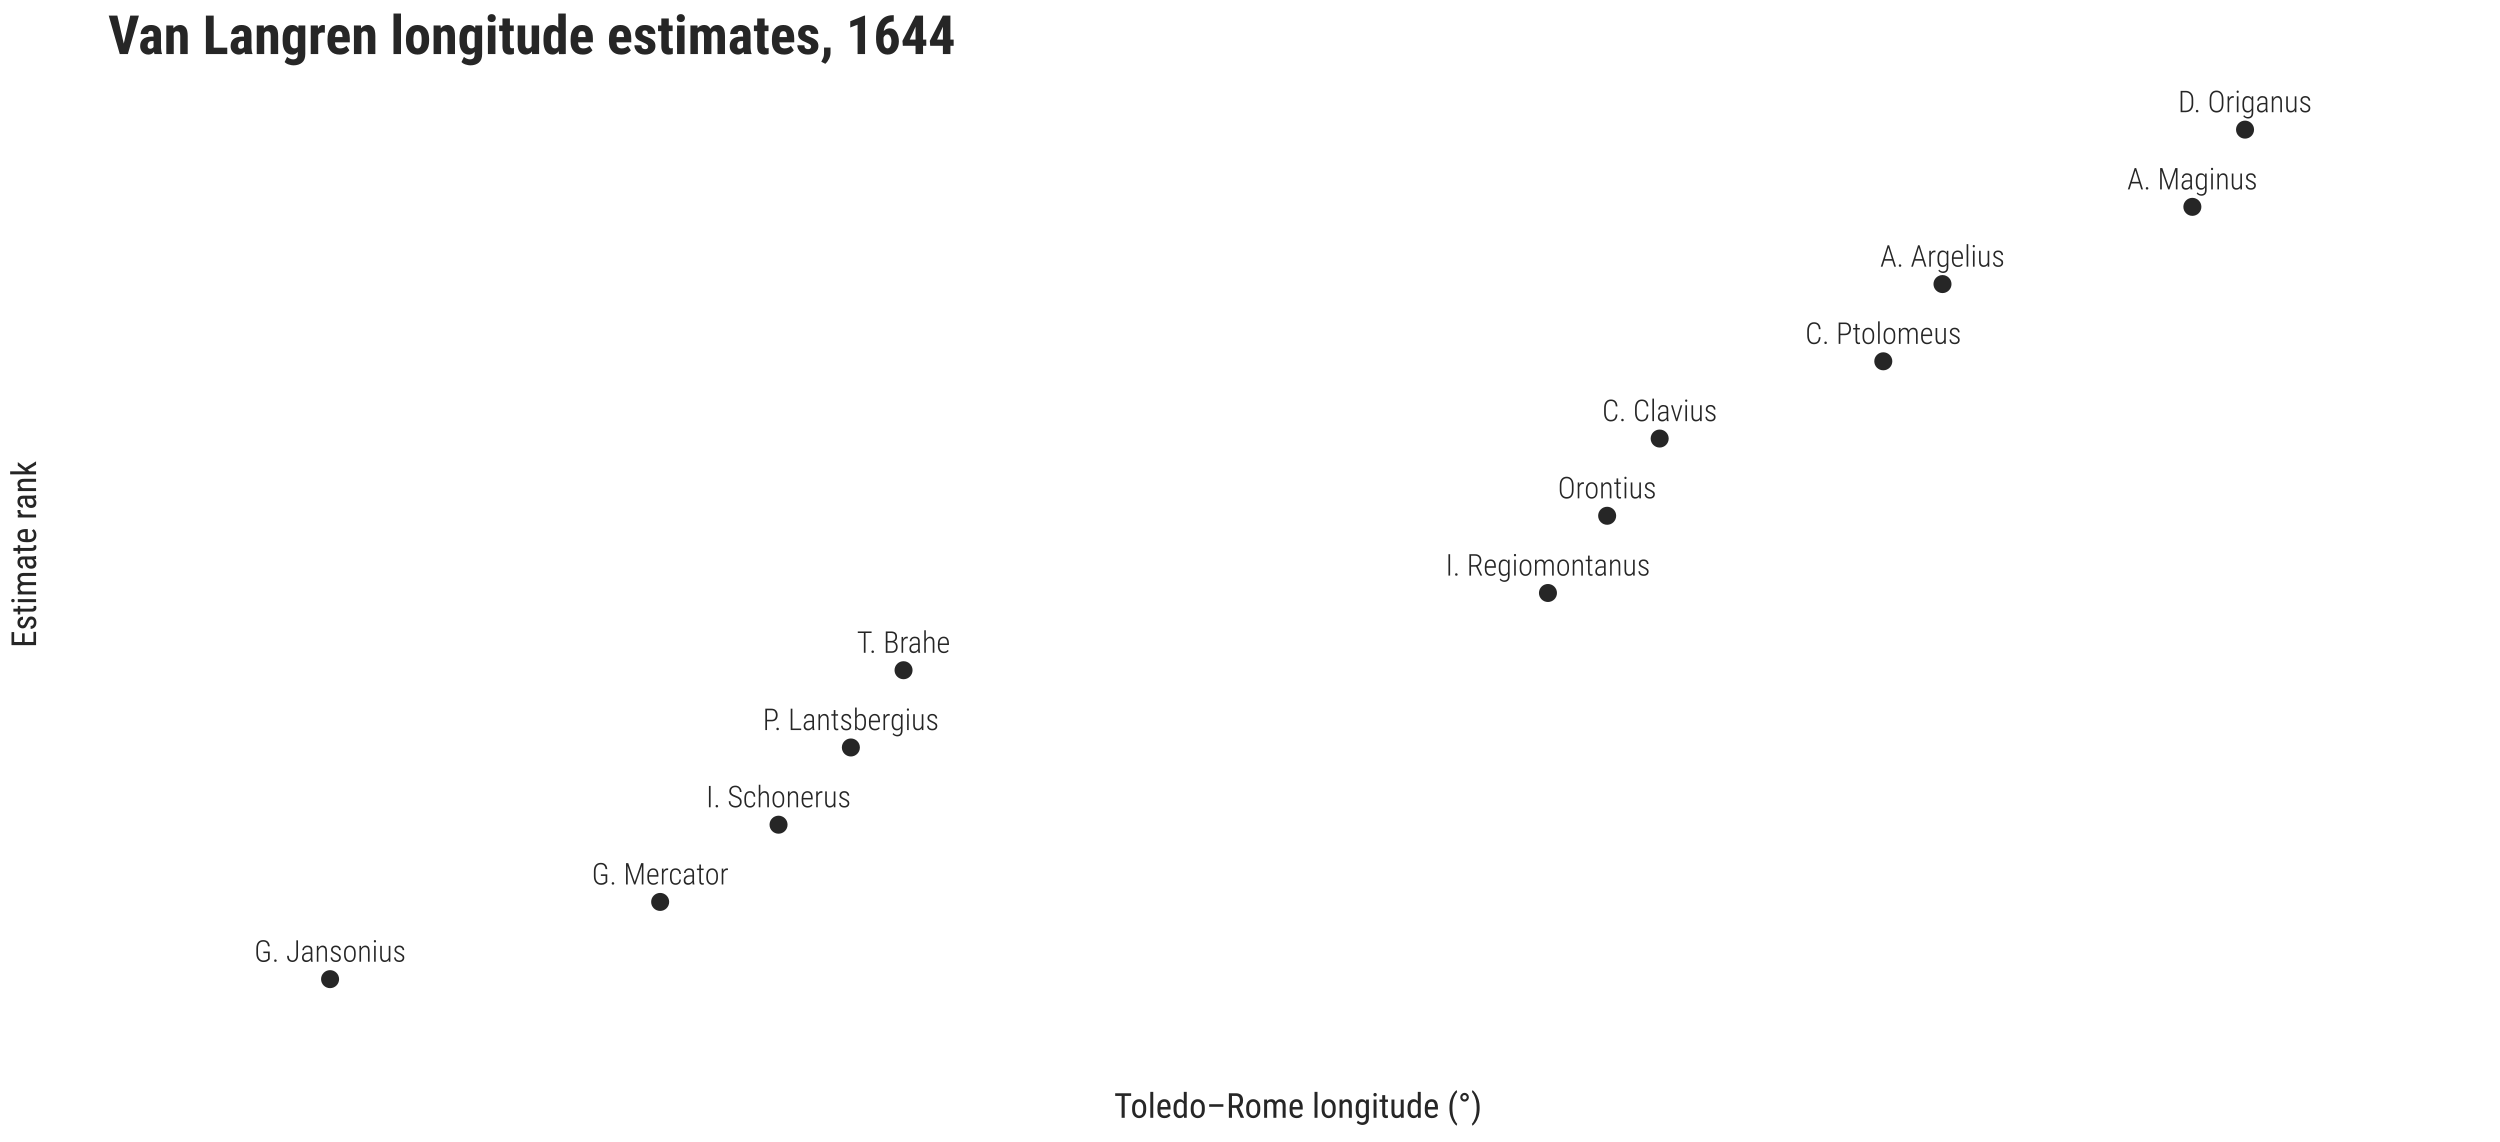
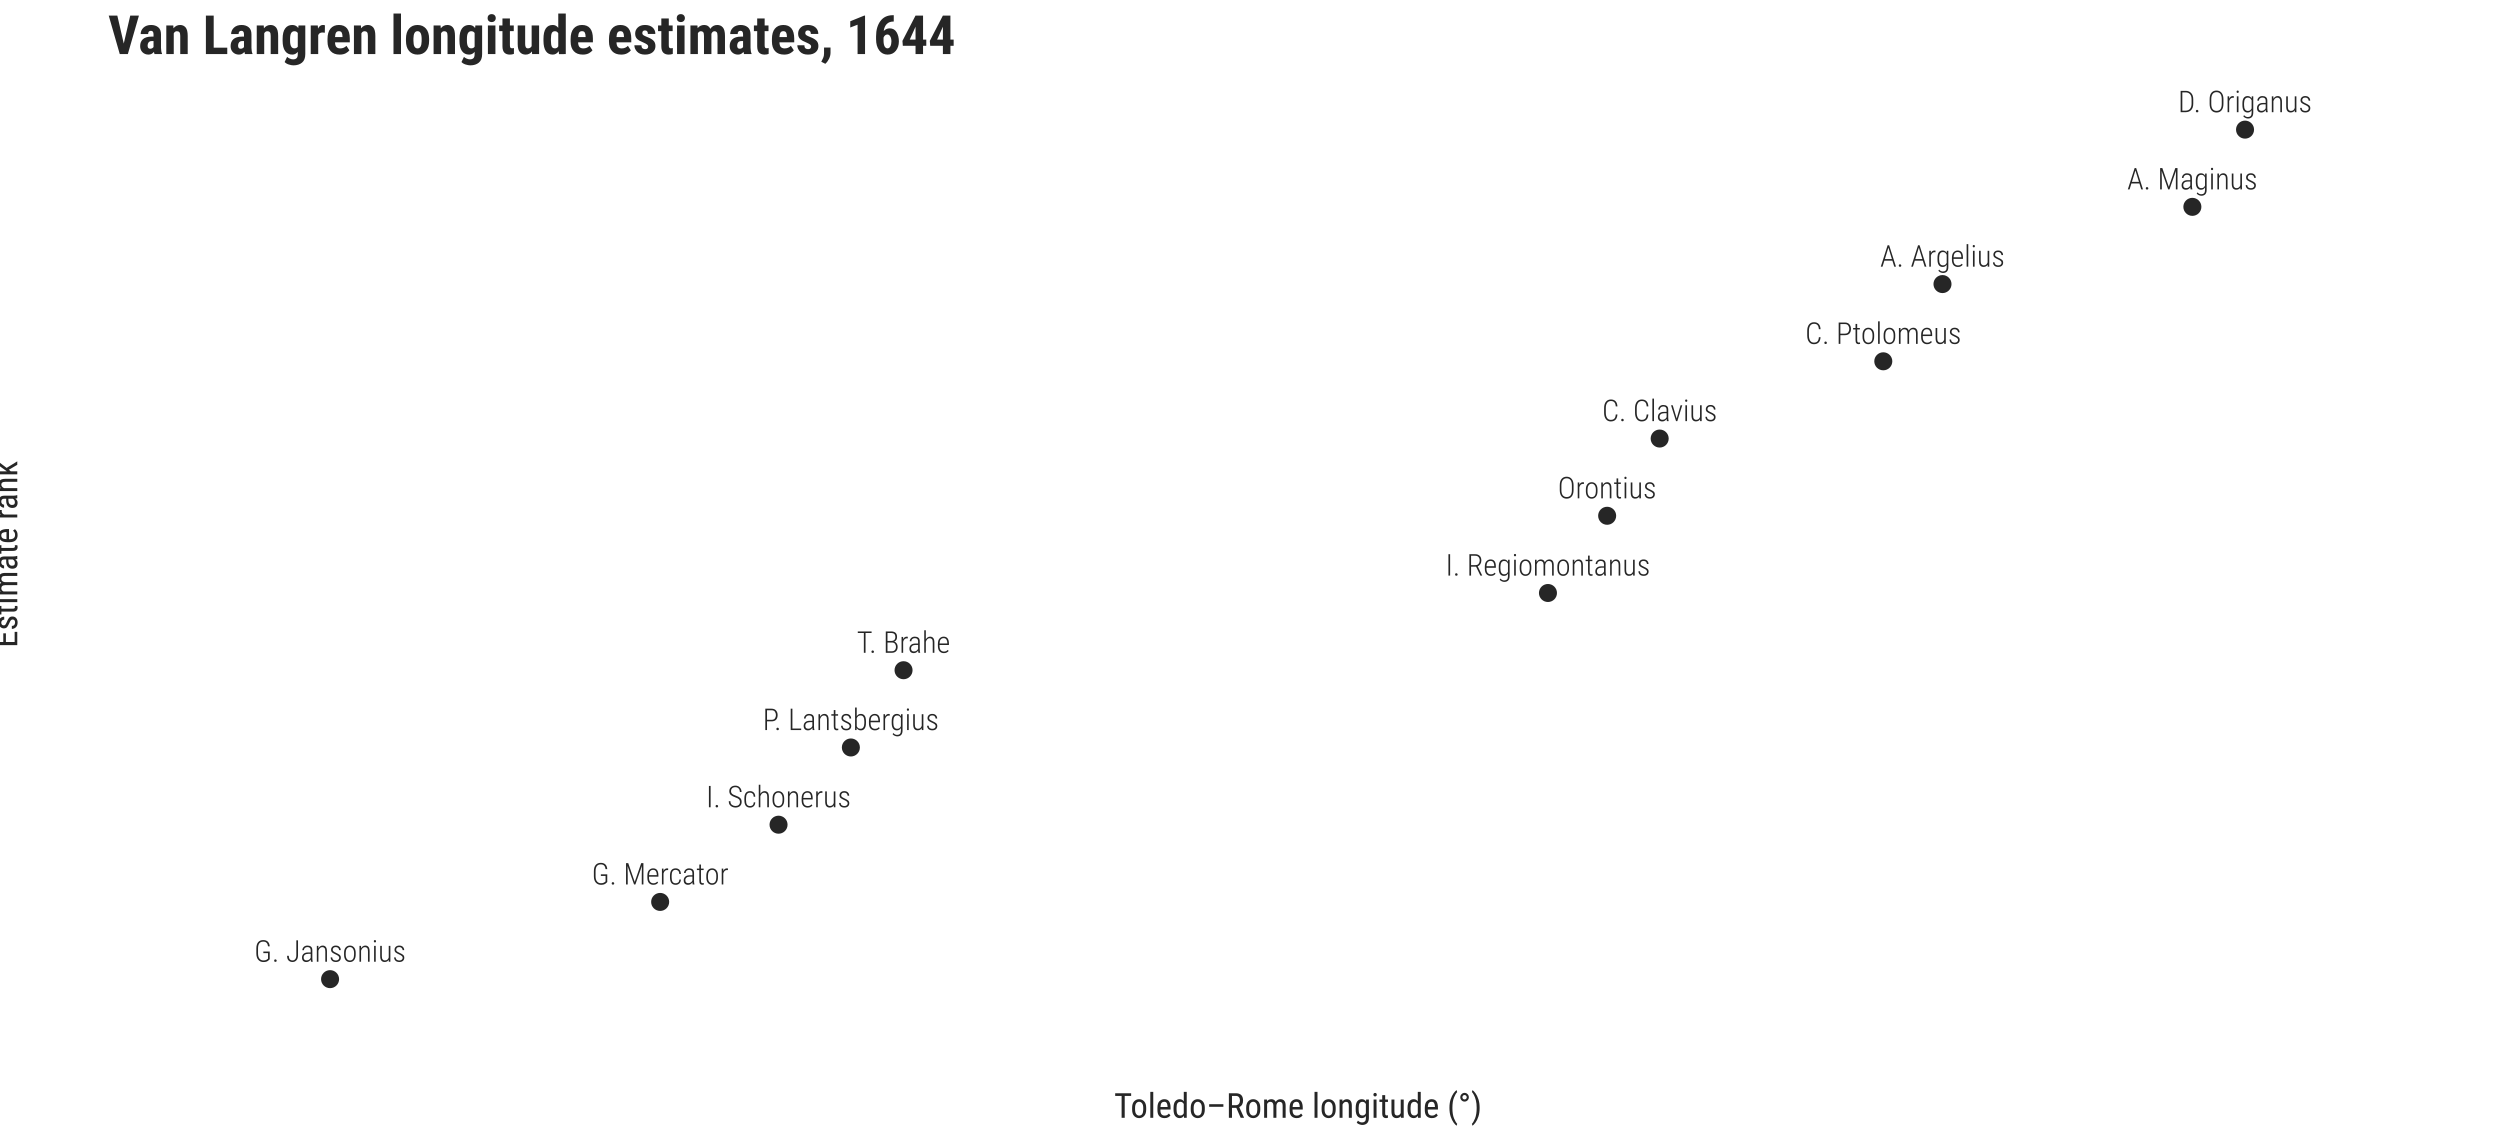
<svg xmlns="http://www.w3.org/2000/svg" width="832" height="380" viewBox="0 0 832 380" role="img" aria-label="Van Langren longitude estimates, 1644" class="gg-plot" font-family="&quot;Roboto Condensed&quot;, &quot;Arial Narrow&quot;, Arial, sans-serif" font-size="12" font-weight="300" text-rendering="optimizeLegibility" shape-rendering="geometricPrecision">
  <text class="gg-title" x="36" y="18" font-size="18" font-weight="700" fill="var(--gg-ink, #262626)">Van Langren longitude estimates, 1644</text>
  <defs>
    <clipPath id="ssolid_cities-labels_colorblind_832x380-gg-clip-0">
      <rect width="792" height="311" />
    </clipPath>
  </defs>
  <g class="gg-panel" data-panel="0" transform="translate(36,29)">
    <g class="gg-grid" stroke="var(--gg-grid, none)" stroke-width="0" vector-effect="non-scaling-stroke" />
    <g class="gg-marks" clip-path="url(#ssolid_cities-labels_colorblind_832x380-gg-clip-0)">
      <g class="gg-batch gg-points" data-layer="0">
        <circle class="gg-shape-circle" cx="73.85" cy="296.86" r="3" fill="var(--gg-ink, #262626)" />
        <circle class="gg-shape-circle" cx="183.7" cy="271.16" r="3" fill="var(--gg-ink, #262626)" />
        <circle class="gg-shape-circle" cx="223.1" cy="245.46" r="3" fill="var(--gg-ink, #262626)" />
        <circle class="gg-shape-circle" cx="247.17" cy="219.76" r="3" fill="var(--gg-ink, #262626)" />
        <circle class="gg-shape-circle" cx="264.7" cy="194.05" r="3" fill="var(--gg-ink, #262626)" />
        <circle class="gg-shape-circle" cx="479.16" cy="168.35" r="3" fill="var(--gg-ink, #262626)" />
        <circle class="gg-shape-circle" cx="498.86" cy="142.65" r="3" fill="var(--gg-ink, #262626)" />
        <circle class="gg-shape-circle" cx="516.34" cy="116.95" r="3" fill="var(--gg-ink, #262626)" />
        <circle class="gg-shape-circle" cx="590.76" cy="91.24" r="3" fill="var(--gg-ink, #262626)" />
        <circle class="gg-shape-circle" cx="610.46" cy="65.54" r="3" fill="var(--gg-ink, #262626)" />
        <circle class="gg-shape-circle" cx="693.62" cy="39.84" r="3" fill="var(--gg-ink, #262626)" />
        <circle class="gg-shape-circle" cx="711.15" cy="14.14" r="3" fill="var(--gg-ink, #262626)" />
      </g>
      <g class="gg-batch gg-glyphs" data-layer="1" font-size="10" text-anchor="middle">
        <text x="73.85" y="287.86" dy="0.32em" fill="var(--gg-ink, #262626)">G. Jansonius</text>
        <text x="183.7" y="262.16" dy="0.32em" fill="var(--gg-ink, #262626)">G. Mercator</text>
        <text x="223.1" y="236.46" dy="0.32em" fill="var(--gg-ink, #262626)">I. Schonerus</text>
        <text x="247.17" y="210.76" dy="0.32em" fill="var(--gg-ink, #262626)">P. Lantsbergius</text>
        <text x="264.7" y="185.05" dy="0.32em" fill="var(--gg-ink, #262626)">T. Brahe</text>
        <text x="479.16" y="159.35" dy="0.32em" fill="var(--gg-ink, #262626)">I. Regiomontanus</text>
        <text x="498.86" y="133.65" dy="0.32em" fill="var(--gg-ink, #262626)">Orontius</text>
        <text x="516.34" y="107.95" dy="0.32em" fill="var(--gg-ink, #262626)">C. Clavius</text>
        <text x="590.76" y="82.24" dy="0.32em" fill="var(--gg-ink, #262626)">C. Ptolomeus</text>
        <text x="610.46" y="56.54" dy="0.32em" fill="var(--gg-ink, #262626)">A. Argelius</text>
        <text x="693.62" y="30.84" dy="0.32em" fill="var(--gg-ink, #262626)">A. Maginus</text>
        <text x="711.15" y="5.14" dy="0.32em" fill="var(--gg-ink, #262626)">D. Origanus</text>
      </g>
    </g>
  </g>
  <g class="gg-axis gg-axis-x" transform="translate(36,340)">
    <g class="gg-tick" transform="translate(87.43,0)" />
    <g class="gg-tick" transform="translate(190.29,0)" />
    <g class="gg-tick" transform="translate(293.14,0)" />
    <g class="gg-tick" transform="translate(396,0)" />
    <g class="gg-tick" transform="translate(498.86,0)" />
    <g class="gg-tick" transform="translate(601.71,0)" />
    <g class="gg-tick" transform="translate(704.57,0)" />
  </g>
  <g class="gg-axis gg-axis-y" transform="translate(36,29)">
    <g class="gg-tick" transform="translate(0,271.16)" />
    <g class="gg-tick" transform="translate(0,219.76)" />
    <g class="gg-tick" transform="translate(0,168.35)" />
    <g class="gg-tick" transform="translate(0,116.95)" />
    <g class="gg-tick" transform="translate(0,65.54)" />
    <g class="gg-tick" transform="translate(0,14.14)" />
  </g>
  <text class="gg-axis-title" x="432" y="372" text-anchor="middle" fill="var(--gg-ink, #262626)" font-size="11.5" font-weight="400">Toledo–Rome longitude (°)</text>
-   <text class="gg-axis-title" transform="translate(12,184.5) rotate(-90)" text-anchor="middle" fill="var(--gg-ink, #262626)" font-size="11.5" font-weight="400">Estimate rank</text>
+   <text class="gg-axis-title" transform="translate(5.75,184.5) rotate(-90)" text-anchor="middle" fill="var(--gg-ink, #262626)" font-size="11.5" font-weight="400">Estimate rank</text>
</svg>
